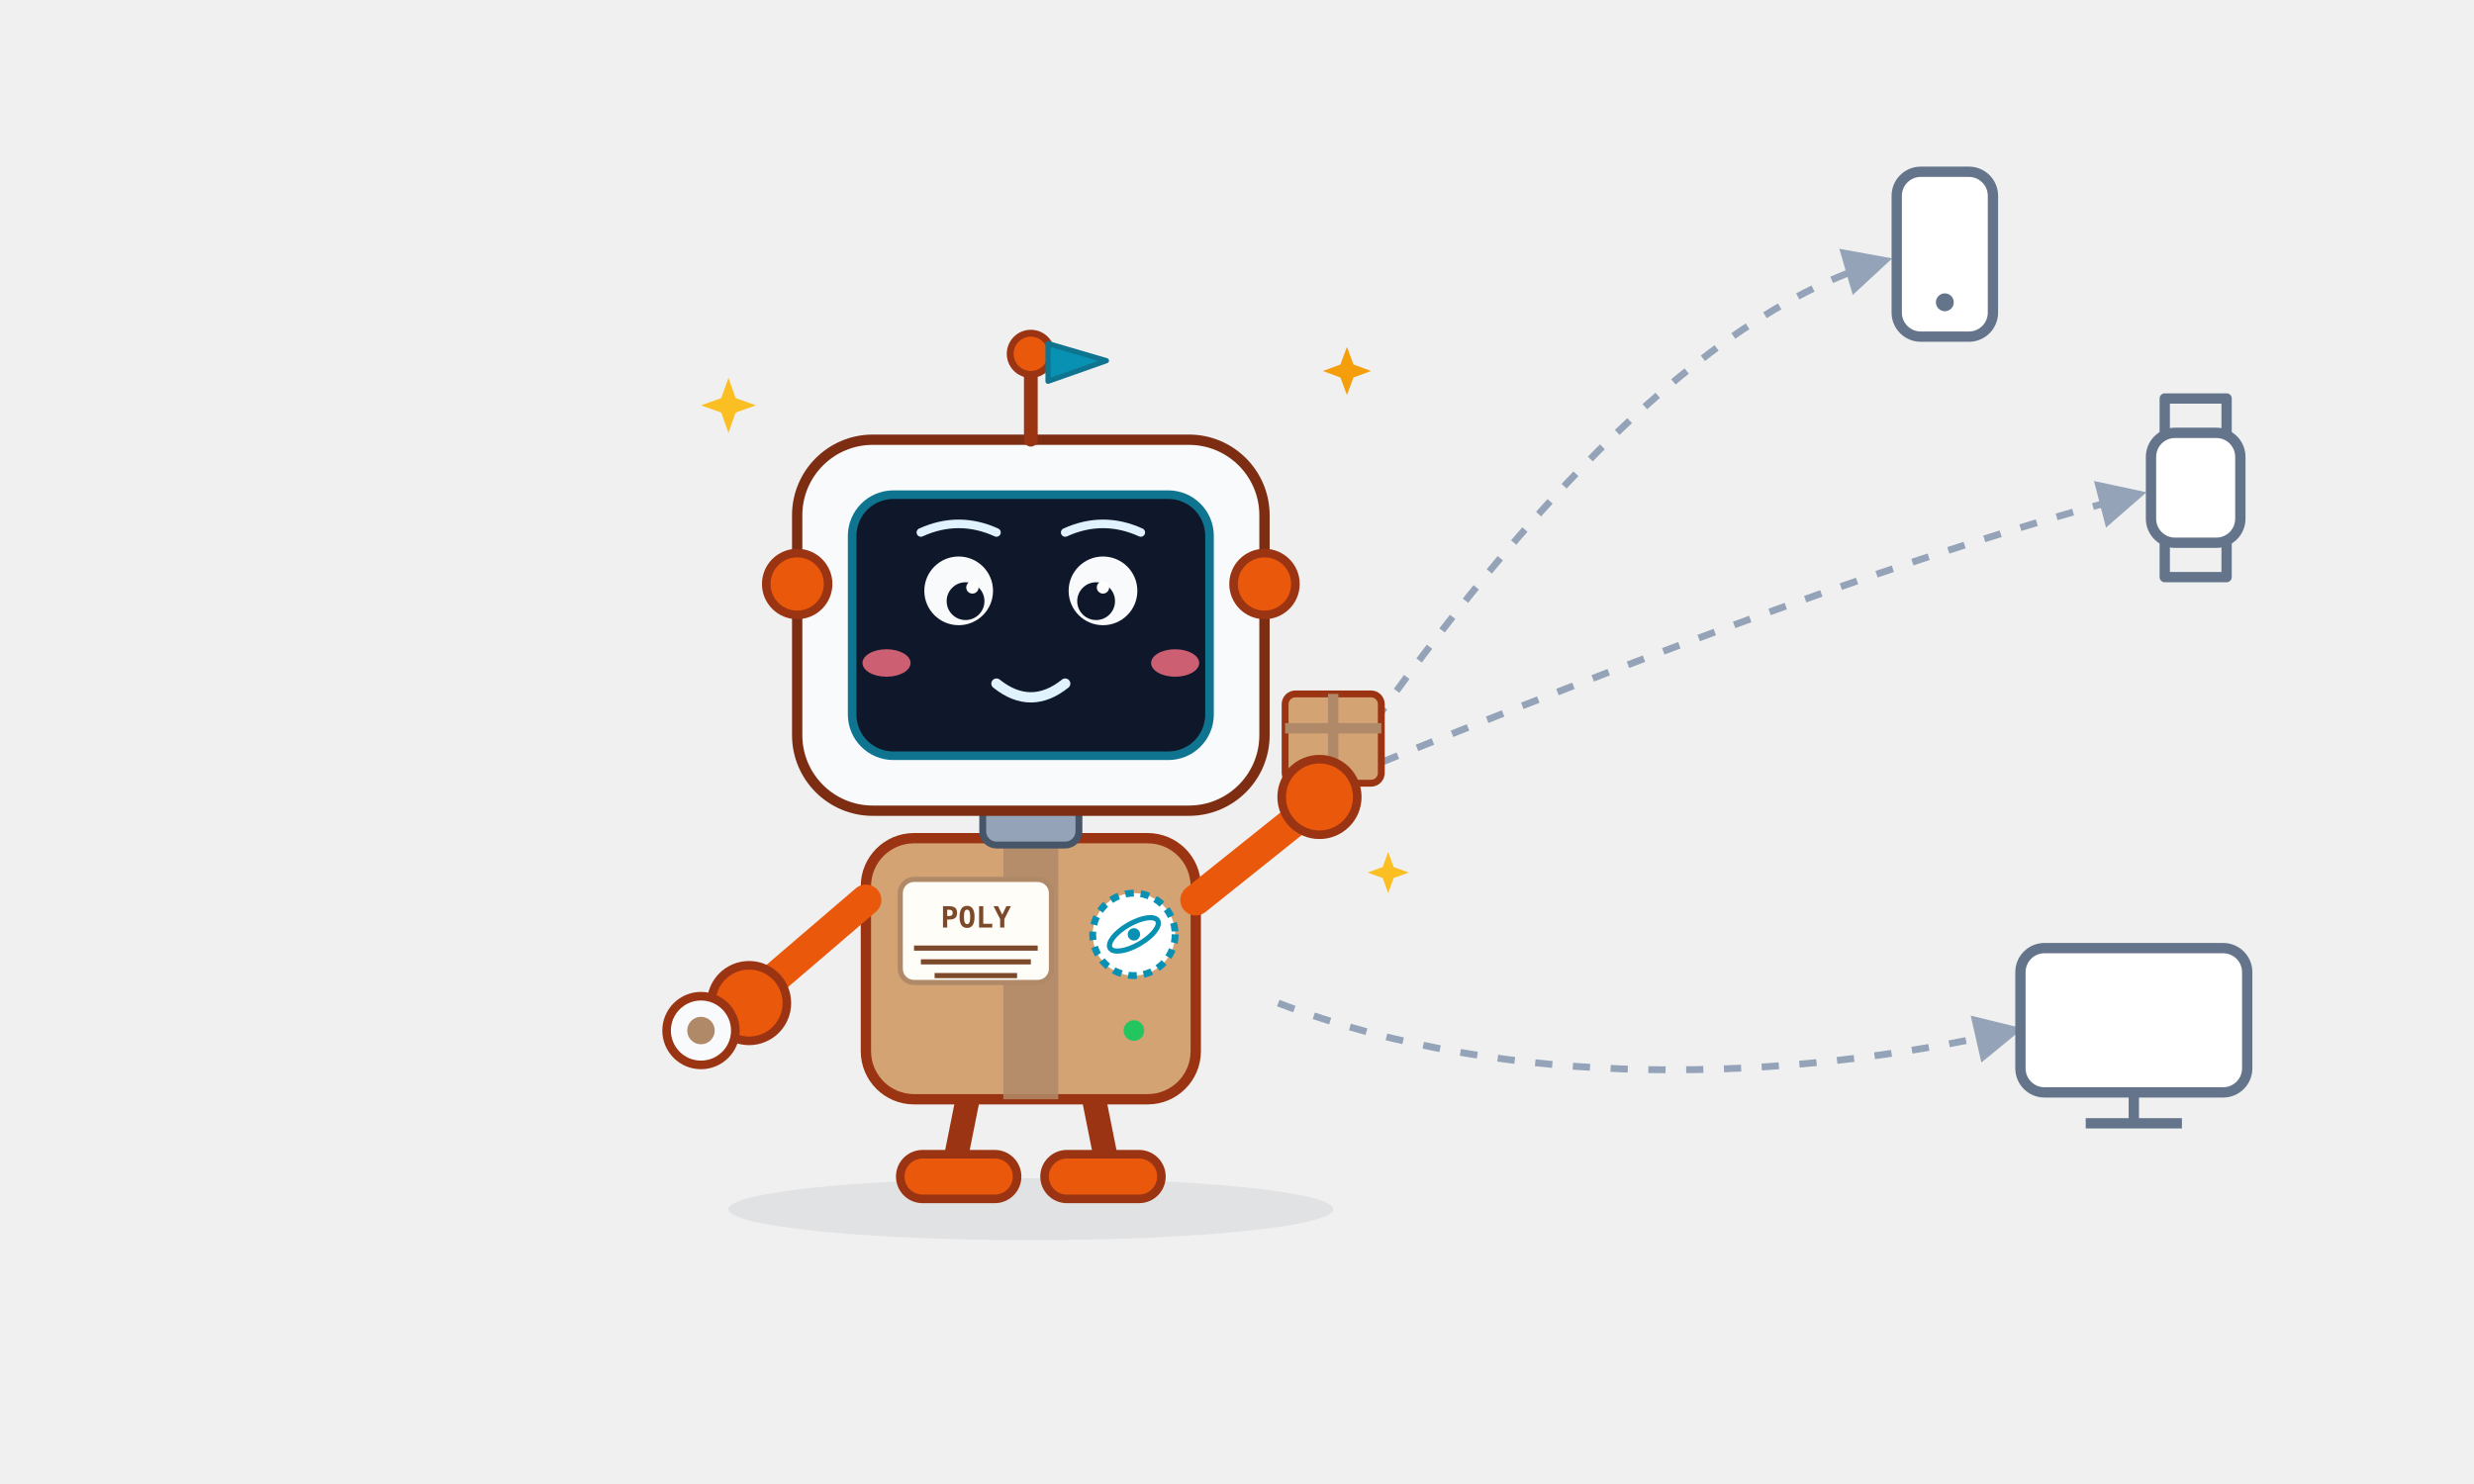
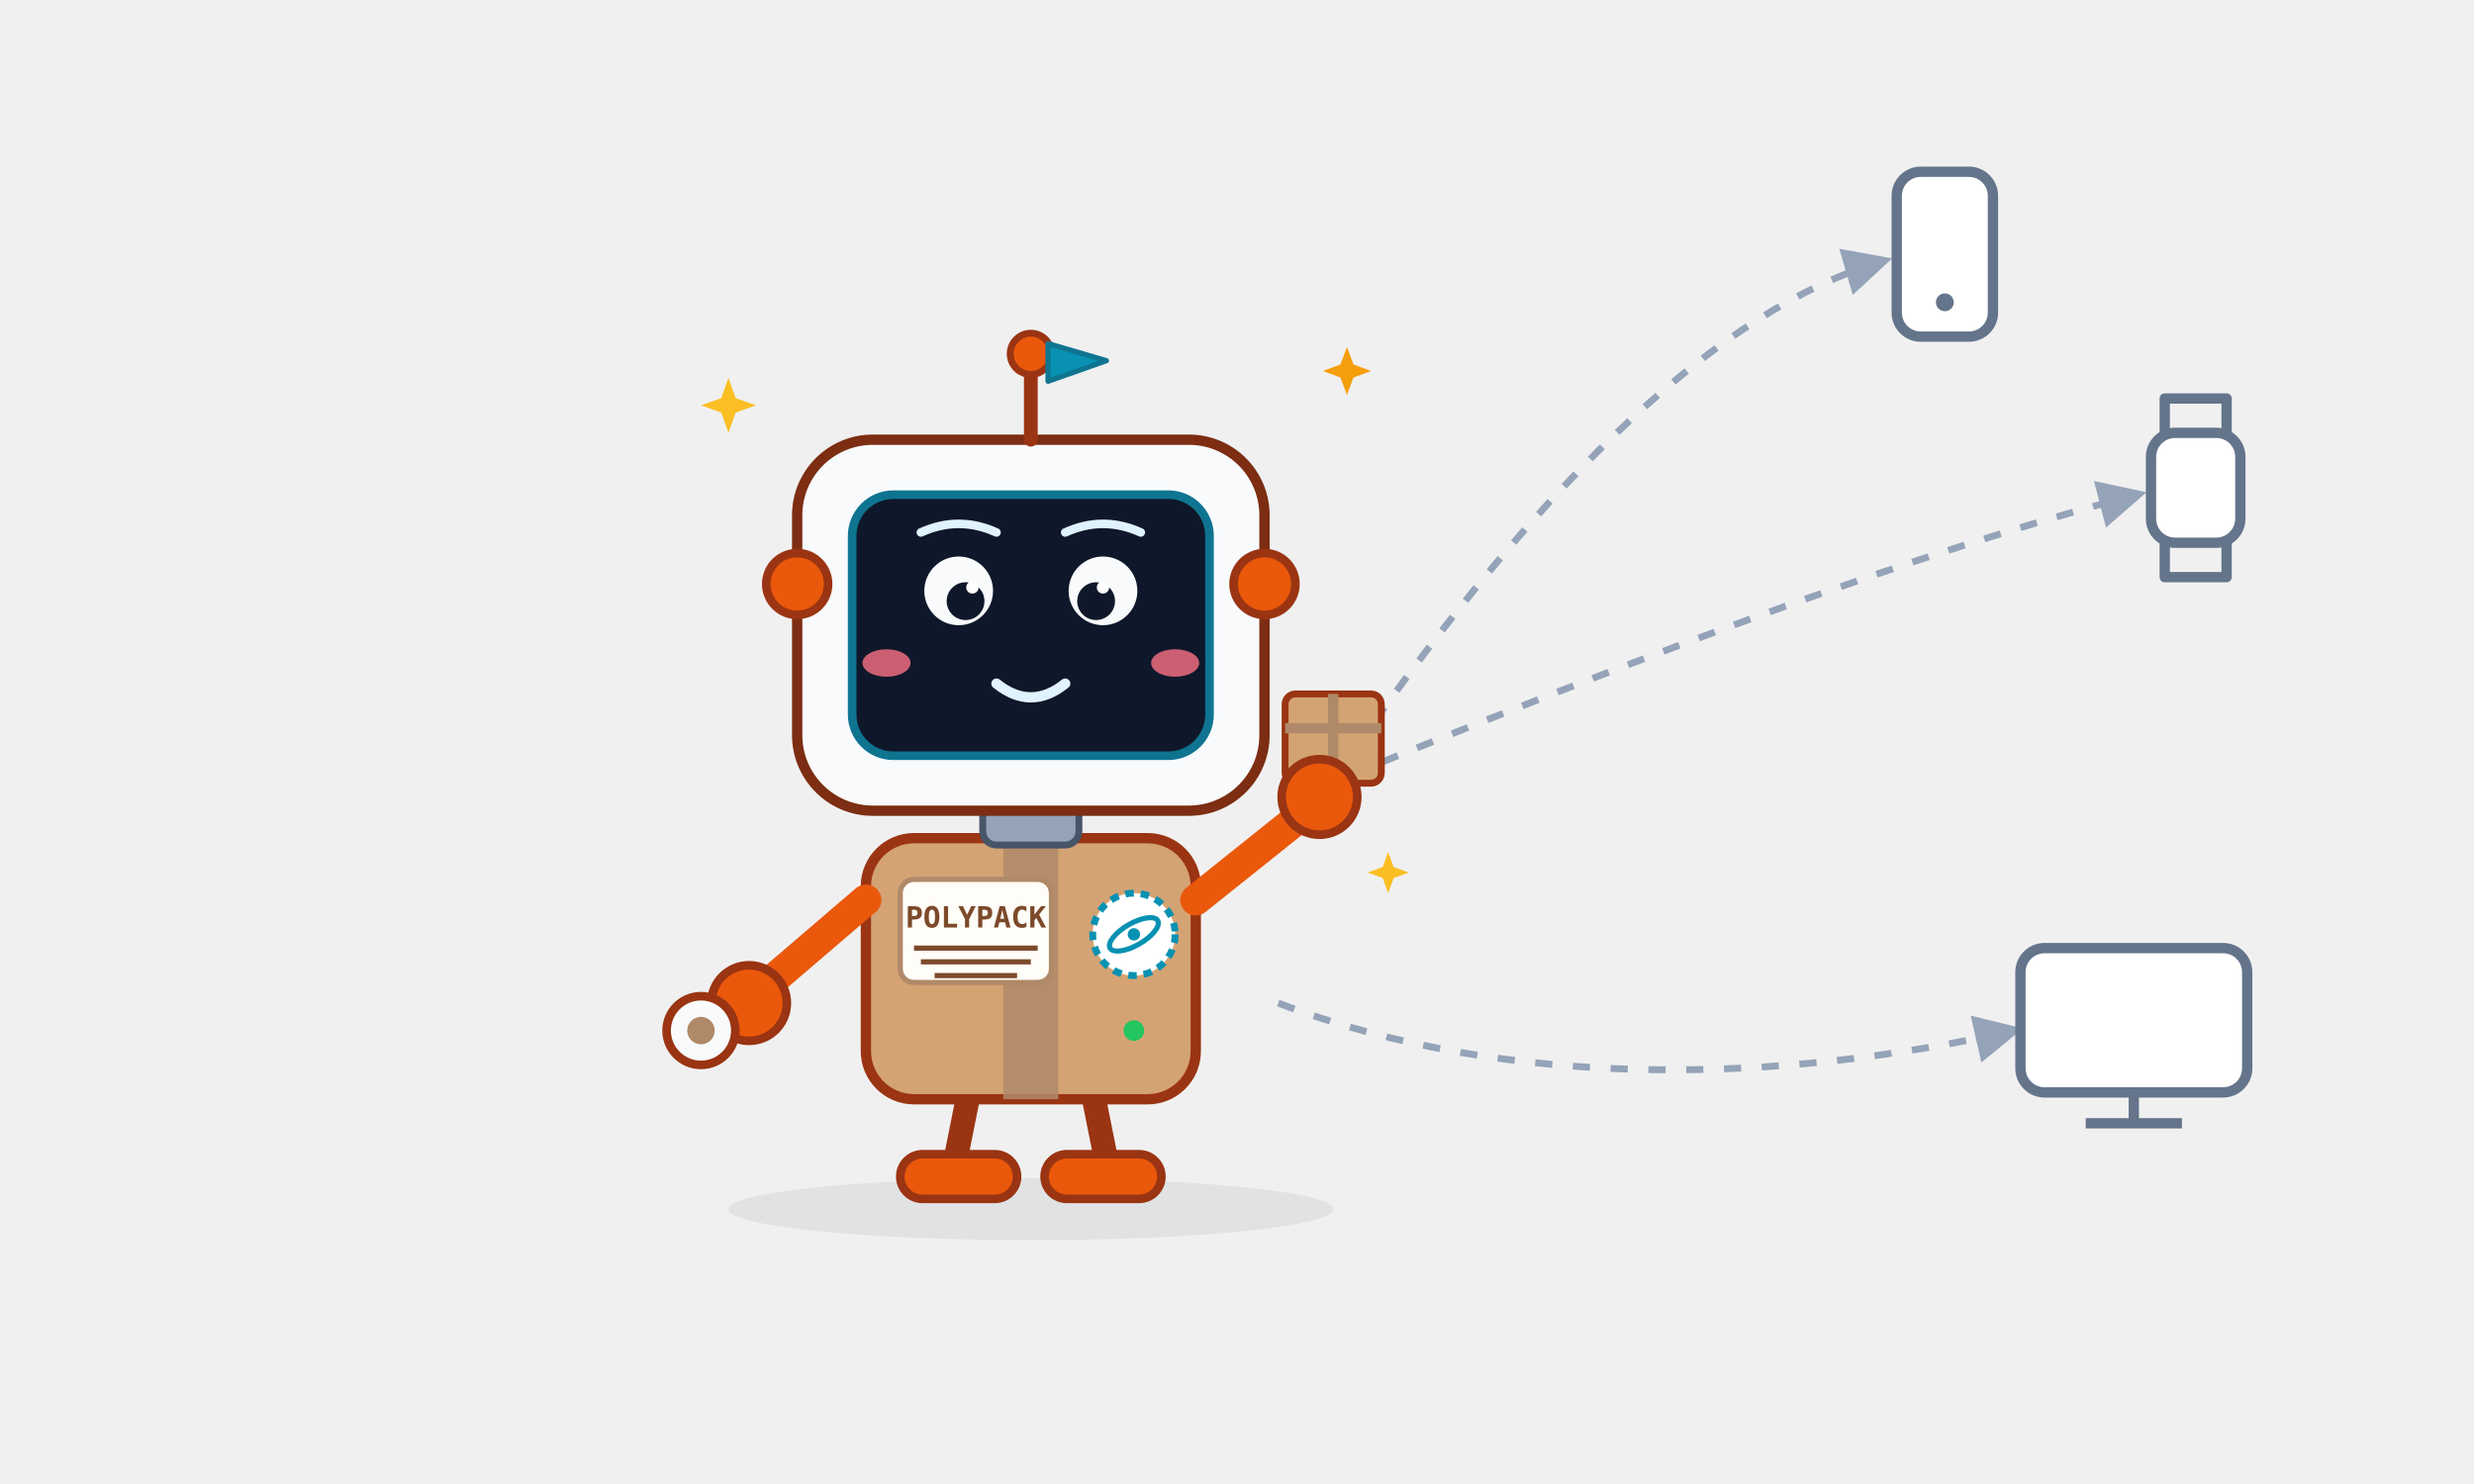
<svg xmlns="http://www.w3.org/2000/svg" width="640" height="384" viewBox="0 0 720 432" role="img" aria-labelledby="pax-t pax-d">
  <style>@media (prefers-reduced-motion: no-preference) {
    .pax-bot { animation: pax-bounce 2.1s ease-in-out infinite; }
    .pax-sparkle { animation: pax-sparkle 1.6s ease-in-out infinite; }
    .pax-sparkle-b { animation-delay: -0.5s; }
    .pax-sparkle-c { animation-delay: -1s; }
  }
  @keyframes pax-bounce { 0%, 100% { transform: translateY(0); } 50% { transform: translateY(-6px); } }
  @keyframes pax-sparkle { 0%, 100% { opacity: 0.25; transform: scale(0.72); } 50% { opacity: 1; transform: scale(1.18); } }
  </style>
  <defs>
    <marker id="pax-arrow" viewBox="0 0 10 10" refX="8" refY="5" markerWidth="7" markerHeight="7" orient="auto-start-reverse">
      <path d="M0,0 L10,5 L0,10 z" fill="#94a3b8" />
    </marker>
    <clipPath id="pax-screen-clip">
      <rect x="248" y="144" width="104" height="76" rx="12" />
    </clipPath>
  </defs>
  <path d="M400,210 C 450,140 500,90 548,76" fill="none" stroke="#94a3b8" stroke-width="2" stroke-dasharray="5 6" marker-end="url(#pax-arrow)" />
  <path d="M392,226 C 480,190 560,160 622,144" fill="none" stroke="#94a3b8" stroke-width="2" stroke-dasharray="5 6" marker-end="url(#pax-arrow)" />
  <path d="M372,292 C 440,318 520,315 586,300" fill="none" stroke="#94a3b8" stroke-width="2" stroke-dasharray="5 6" marker-end="url(#pax-arrow)" />
  <g stroke="#64748b" stroke-width="3" fill="#ffffff" stroke-linejoin="round">
    <rect x="552" y="50" width="28" height="48" rx="7" />
    <rect x="626" y="126" width="26" height="32" rx="7" />
    <path d="M630,126 v-10 h18 v10 M630,158 v10 h18 v-10" fill="none" />
    <rect x="588" y="276" width="66" height="42" rx="7" />
    <path d="M621,318 v9 M607,327 h28" fill="none" />
  </g>
  <circle cx="566" cy="88" r="2.6" fill="#64748b" stroke="none" />
  <ellipse cx="300" cy="352" rx="88" ry="9" fill="#0f172a" opacity="0.07" />
  <g class="pax-bot">
    <g stroke="#9a3412" stroke-width="7" stroke-linecap="round" fill="none">
      <path d="M282,318 L278,338" />
      <path d="M318,318 L322,338" />
    </g>
    <rect x="262" y="336" width="34" height="13" rx="6.5" fill="#ea580c" stroke="#9a3412" stroke-width="2.5" />
    <rect x="304" y="336" width="34" height="13" rx="6.5" fill="#ea580c" stroke="#9a3412" stroke-width="2.5" />
    <rect x="252" y="244" width="96" height="76" rx="14" fill="#d4a373" stroke="#9a3412" stroke-width="3" />
    <rect x="292" y="244" width="16" height="76" fill="#b08968" opacity="0.85" />
    <rect x="262" y="256" width="44" height="30" rx="4" fill="#fffdf7" stroke="#b08968" stroke-width="1.5" />
-     <text x="284" y="270" text-anchor="middle" font-size="8.5" font-weight="700" font-family="'JetBrains Mono', ui-monospace, 'PingFang SC', 'Microsoft YaHei', monospace" fill="#7c4a2a">POLY</text>
+     <text x="284" y="270" text-anchor="middle" font-size="8.5" font-weight="700" font-family="'JetBrains Mono', ui-monospace, 'PingFang SC', 'Microsoft YaHei', monospace" fill="#7c4a2a">POLYPACK</text>
    <path d="M266,276 h36 M268,280 h32 M272,284 h24" stroke="#7c4a2a" stroke-width="1.5" />
    <circle cx="330" cy="272" r="12" fill="#ffffff" stroke="#0891b2" stroke-width="2" stroke-dasharray="2.5 2" />
    <ellipse cx="330" cy="272" rx="8" ry="3.2" fill="none" stroke="#0891b2" stroke-width="1.5" transform="rotate(-30 330 272)" />
    <circle cx="330" cy="272" r="1.8" fill="#0891b2" />
    <circle cx="330" cy="300" r="3" fill="#22c55e" />
    <rect x="286" y="232" width="28" height="14" rx="4" fill="#94a3b8" stroke="#475569" stroke-width="2" />
    <rect x="232" y="128" width="136" height="108" rx="22" fill="#f8fafc" stroke="#7c2d12" stroke-width="3" />
    <rect x="248" y="144" width="104" height="76" rx="12" fill="#0f172a" stroke="#0e7490" stroke-width="2.5" />
    <g class="pax-face pax-face-ingratiating">
      <g clip-path="url(#pax-screen-clip)">
        <ellipse cx="258" cy="193" rx="7" ry="4" fill="#fb7185" opacity="0.8" />
        <ellipse cx="342" cy="193" rx="7" ry="4" fill="#fb7185" opacity="0.8" />
        <path d="M268,155 Q279,150 290,155" fill="none" stroke="#e0f2fe" stroke-width="2.5" stroke-linecap="round" />
        <path d="M310,155 Q321,150 332,155" fill="none" stroke="#e0f2fe" stroke-width="2.5" stroke-linecap="round" />
        <circle cx="279" cy="172" r="10" fill="#f8fafc" />
        <circle cx="321" cy="172" r="10" fill="#f8fafc" />
        <circle cx="281" cy="175" r="5.5" fill="#0f172a" />
        <circle cx="319" cy="175" r="5.5" fill="#0f172a" />
        <circle cx="283" cy="171" r="1.8" fill="#ffffff" />
        <circle cx="321" cy="171" r="1.8" fill="#ffffff" />
        <path d="M290,199 Q300,207 310,199" fill="none" stroke="#e0f2fe" stroke-width="3" stroke-linecap="round" />
      </g>
      <g transform="translate(212,118)">
        <path class="pax-sparkle" d="M0,-8 L2.1,-2.1 L8,0 L2.1,2.1 L0,8 L-2.1,2.1 L-8,0 L-2.1,-2.1 Z" fill="#fbbf24" />
      </g>
      <g transform="translate(392,108)">
        <path class="pax-sparkle pax-sparkle-b" d="M0,-7 L1.9,-1.9 L7,0 L1.9,1.9 L0,7 L-1.9,1.9 L-7,0 L-1.9,-1.9 Z" fill="#f59e0b" />
      </g>
      <g transform="translate(404,254)">
        <path class="pax-sparkle pax-sparkle-c" d="M0,-6 L1.6,-1.6 L6,0 L1.6,1.6 L0,6 L-1.6,1.6 L-6,0 L-1.6,-1.6 Z" fill="#fbbf24" />
      </g>
    </g>
    <circle cx="232" cy="170" r="9" fill="#ea580c" stroke="#9a3412" stroke-width="2.5" />
    <circle cx="368" cy="170" r="9" fill="#ea580c" stroke="#9a3412" stroke-width="2.5" />
    <path d="M300,128 L300,106" stroke="#9a3412" stroke-width="4" stroke-linecap="round" />
    <circle cx="300" cy="103" r="6" fill="#ea580c" stroke="#9a3412" stroke-width="2" />
    <path d="M305,100 L322,105 L305,111 Z" fill="#0891b2" stroke="#0e7490" stroke-width="1.5" stroke-linejoin="round" />
    <path d="M252,262 L224,286" stroke="#ea580c" stroke-width="9" stroke-linecap="round" />
    <circle cx="218" cy="292" r="11" fill="#ea580c" stroke="#9a3412" stroke-width="2.5" />
    <circle cx="204" cy="300" r="10" fill="#f8fafc" stroke="#9a3412" stroke-width="2.5" />
    <circle cx="204" cy="300" r="4" fill="#b08968" />
    <path d="M348,262 L378,238" stroke="#ea580c" stroke-width="9" stroke-linecap="round" />
    <rect x="374" y="202" width="28" height="26" rx="3" fill="#d4a373" stroke="#9a3412" stroke-width="2" />
    <path d="M388,202 v26 M374,212 h28" stroke="#b08968" stroke-width="3" />
    <circle cx="384" cy="232" r="11" fill="#ea580c" stroke="#9a3412" stroke-width="2.5" />
  </g>
</svg>
